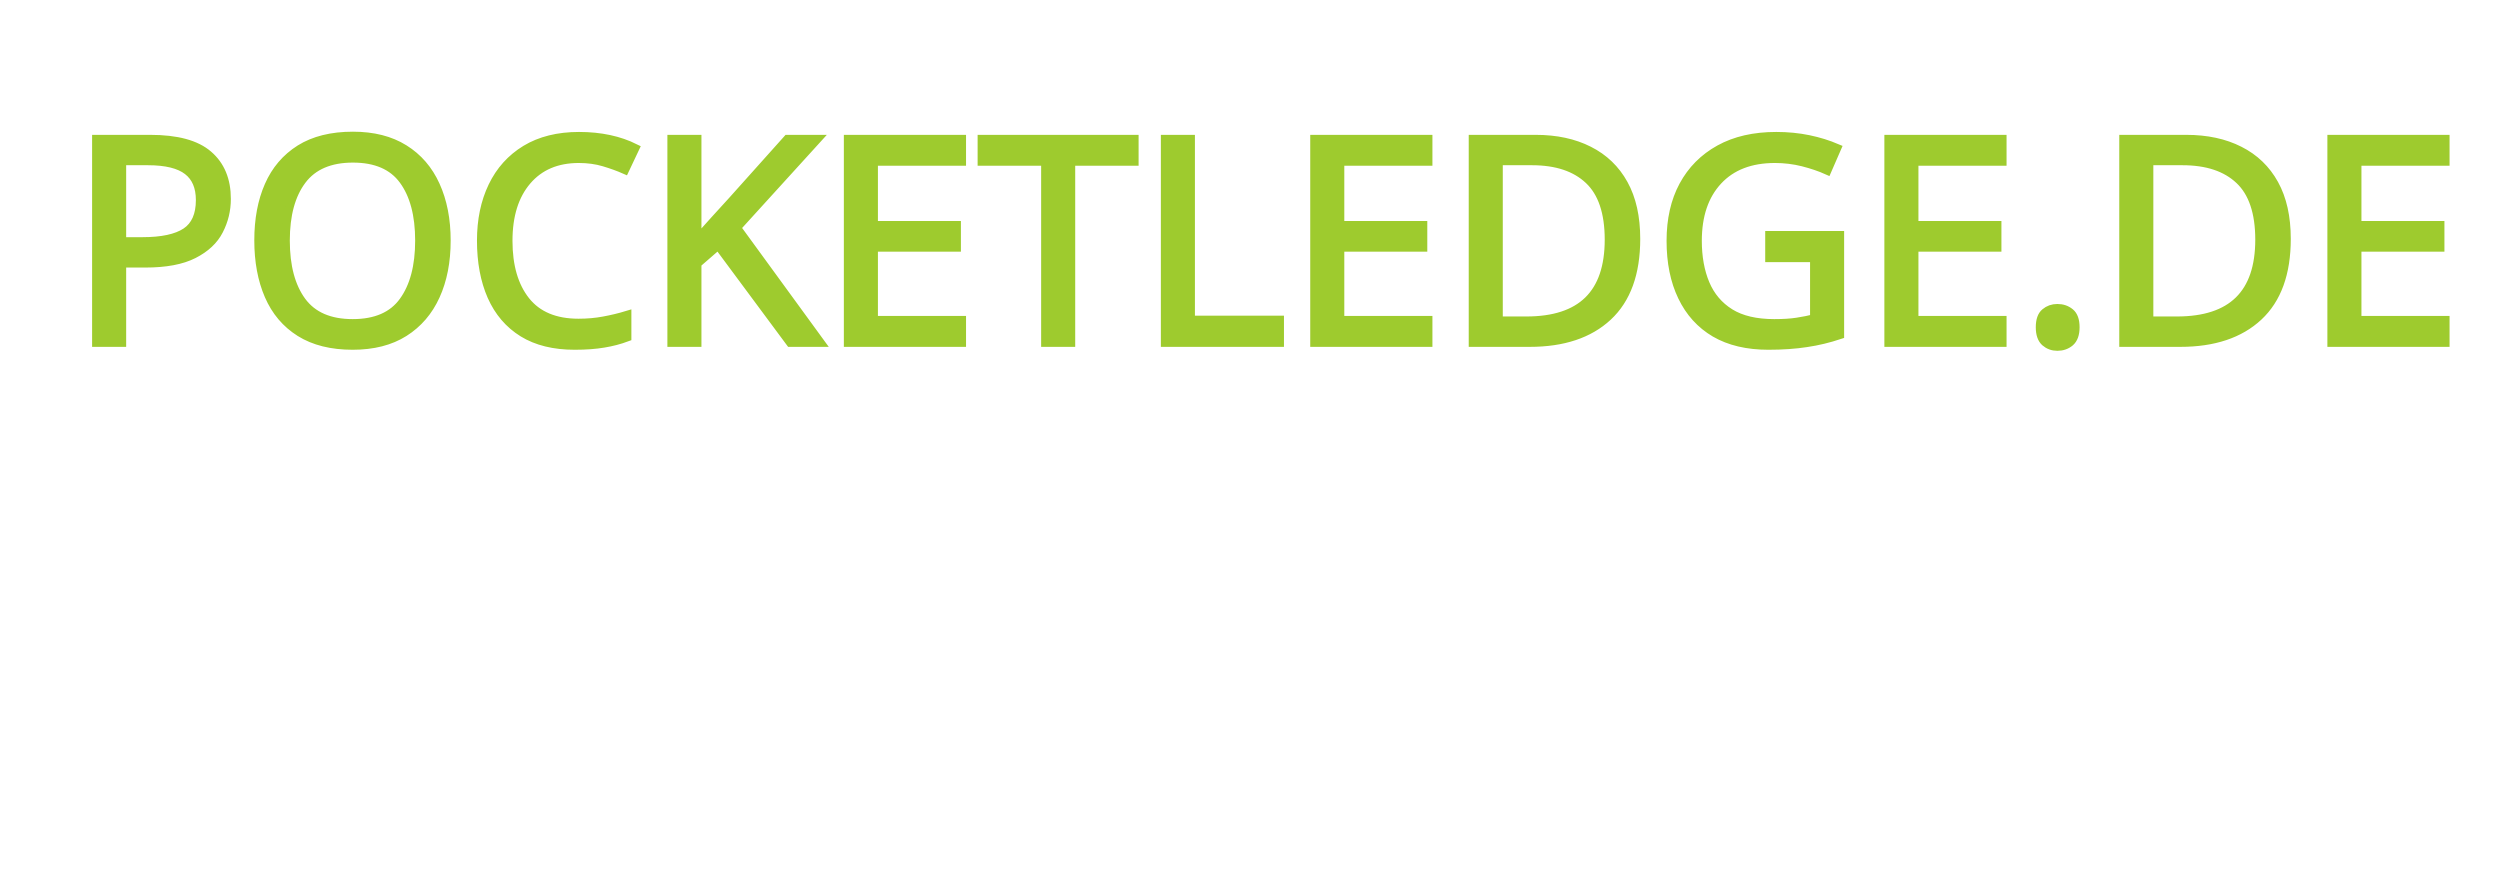
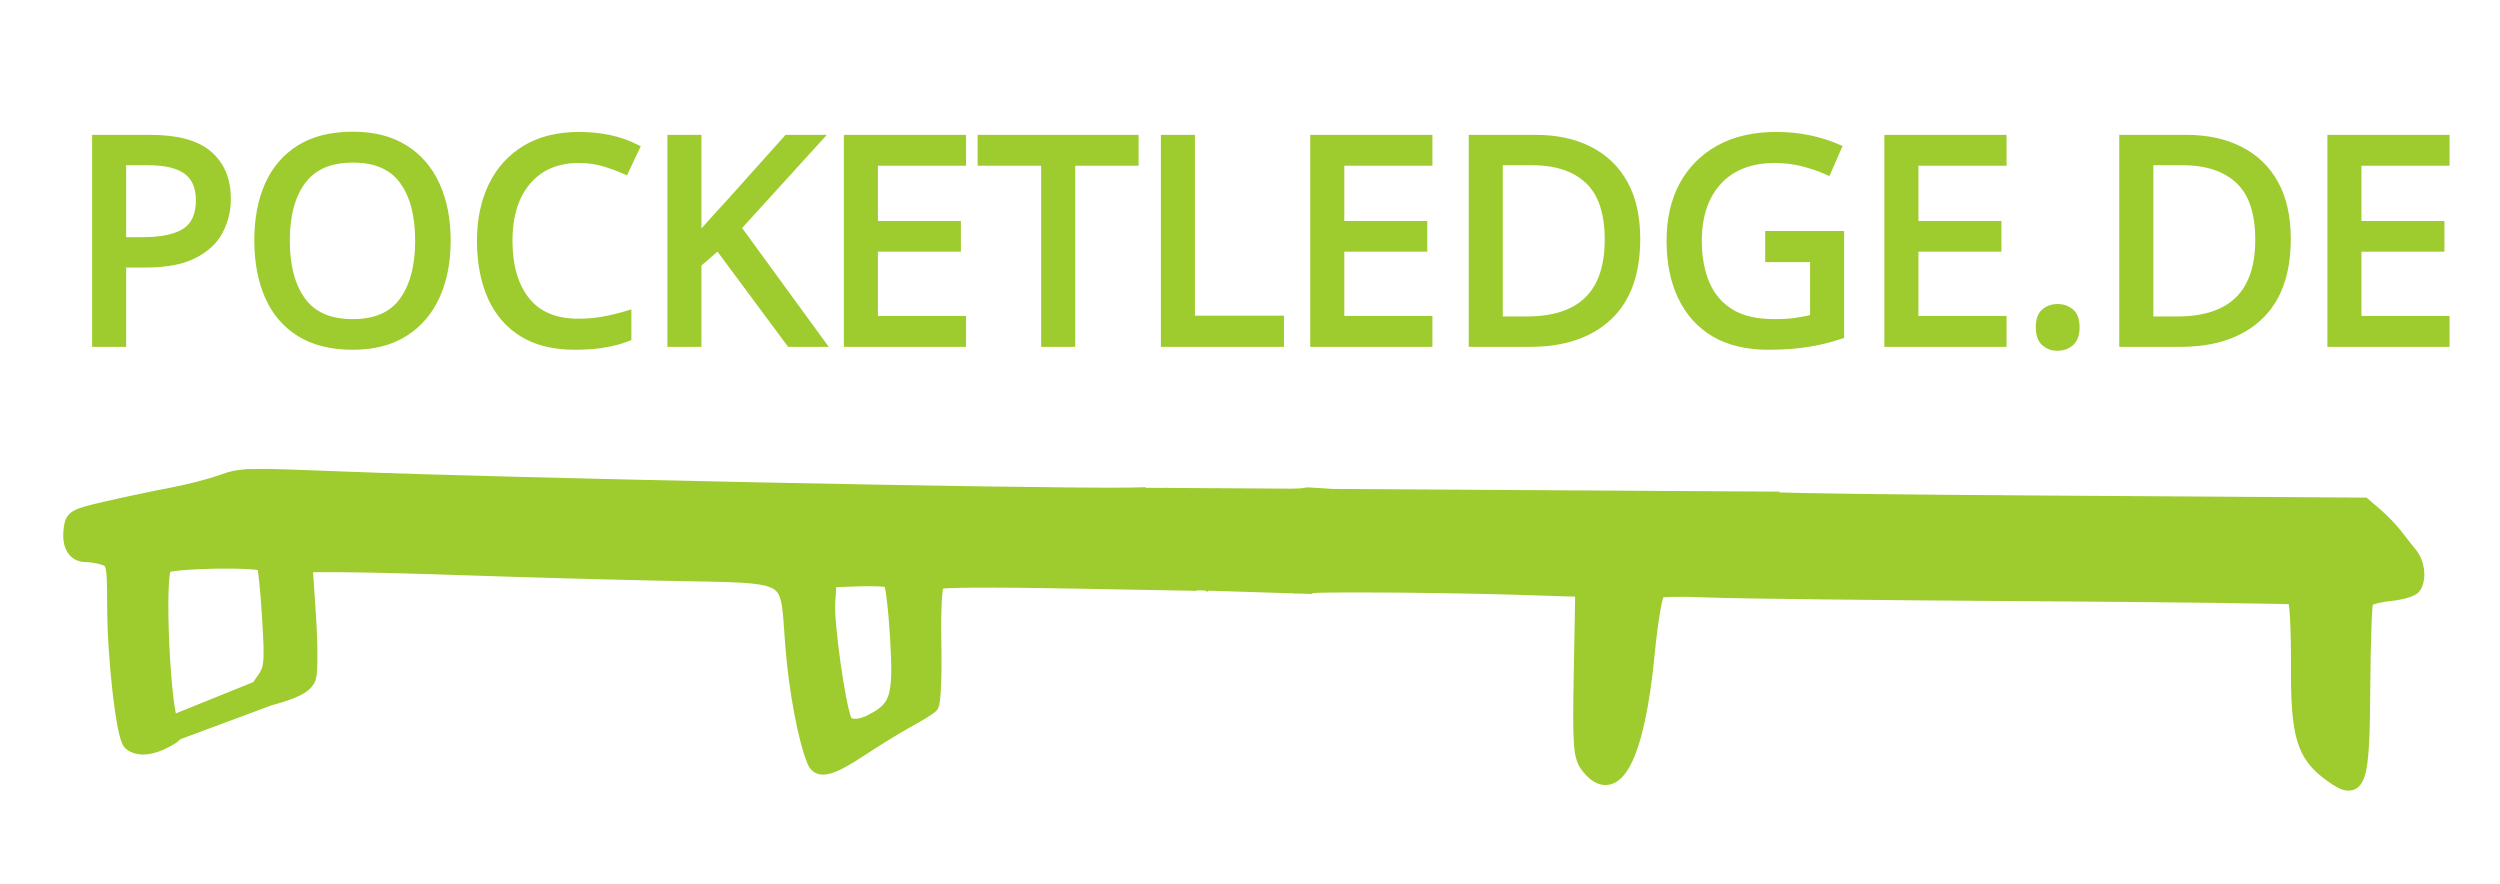
<svg xmlns="http://www.w3.org/2000/svg" width="297mm" height="105mm" viewBox="0 0 297 105" version="1.1" id="svg1">
  <defs id="defs1" />
  <g id="layer1">
    <text xml:space="preserve" style="font-size:33.867px;font-family:'Gloria Hallelujah';-inkscape-font-specification:'Gloria Hallelujah';fill:#9ecb2e;stroke:#9ecb2e;stroke-width:1;fill-opacity:1" x="8.16" y="40.709" id="text1">
      <tspan id="tspan1" style="font-size:33.867px;stroke-width:1;fill:#9ecb2e;fill-opacity:1" x="8.16" y="40.709">POCKETLEDGE.DE</tspan>
    </text>
+     <path id="path50" style="fill:#9ecb2e;fill-opacity:1;stroke:#9ecb2e;stroke-width:1.829;stroke-opacity:1" d="m 17.991,88.121 16.757,-6.229 z M 139.654,69.133 155.944,69.649 140.527,68.745 Z m 1.22,-0.055 15.514,0.47 z m -7.959,-10.235 78.47,0.479 z m 1.286,0.632 76.614,0.64 z m 1.819,0.622 75.991,0.768 z m 4.468,8.49 15.318,0.185 z m 0.294,-0.054 14.81,0.199 z M 98.514,89.789 109.642,83.247 Z m -80.784,-2.126 15.003,-5.753 z m -0.575,-0.416 17.337,-7.002 z M 30.064,56.63 v 7.9e-4 7.89e-4 7.74e-4 c -1.911,0.047 -2.551,0.264 -3.766,0.695 -1.348,0.479 -4.025,1.165 -5.949,1.526 -1.924,0.36 -5.335,1.078 -7.58,1.596 -3.824,0.882 -4.094,1.022 -4.271,2.226 -0.294,2 0.336,3.182 1.696,3.182 0.656,0 1.702,0.187 2.322,0.416 1.025,0.378 1.127,0.885 1.127,5.564 0,6.315 1.081,15.728 1.884,16.409 0.867,0.736 2.417,0.614 4.151,-0.326 1.381,-0.748 1.45,-0.912 0.73,-1.707 -1.078,-1.19 -1.856,-18.186 -0.87,-19.004 0.75,-0.623 11.3,-0.806 11.839,-0.206 0.17,0.189 0.472,3.054 0.672,6.368 0.341,5.645 0.284,6.131 -0.892,7.718 -0.69,0.932 -1.174,1.858 -1.075,2.058 0.099,0.2 1.521,-0.064 3.161,-0.588 2.234,-0.714 3.084,-1.232 3.387,-2.063 0.222,-0.61 0.222,-3.883 -0.005,-7.272 l -0.41,-6.163 4.312,0.002 c 2.371,0.001 9.166,0.171 15.099,0.378 5.933,0.207 16.508,0.498 23.499,0.646 15.655,0.331 14.373,-0.394 15.074,8.535 0.424,5.398 1.536,11.297 2.608,13.833 0.504,1.193 1.968,0.791 5.388,-1.478 1.807,-1.199 4.333,-2.751 5.613,-3.447 1.28,-0.697 2.535,-1.477 2.789,-1.735 0.254,-0.258 0.398,-3.585 0.321,-7.394 -0.081,-4.016 0.095,-7.083 0.418,-7.302 0.34,-0.23 6.478,-0.269 15.72,-0.099 l 14.831,0.271 c 0.114,-0.067 0.284,-0.121 0.51,-0.143 0.133,-0.012 0.267,-0.02 0.401,-0.028 0.043,-0.003 0.084,-0.005 0.123,-0.005 0.224,0.002 0.387,0.049 0.487,0.117 0.101,-0.063 0.236,-0.117 0.451,-0.136 0.32,-0.028 0.644,-0.036 0.966,-0.045 0.284,-0.008 0.568,-0.011 0.853,-0.014 0.274,-0.002 0.548,-0.003 0.822,-0.003 0.135,0.006 0.273,-0.005 0.409,-0.003 0.045,8.2e-4 0.091,0.003 0.136,0.008 0.164,0.017 0.253,0.04 0.405,0.072 0.919,0.153 1.863,0.223 2.8,0.299 0.7,0.057 1.402,0.107 2.108,0.101 0.027,-6.07e-4 0.055,-0.002 0.082,-0.003 0.03,-0.134 0.223,-0.254 0.566,-0.262 0.051,-0.001 0.105,0.002 0.162,0.005 0.164,0.012 0.081,0.005 0.248,0.021 0.139,0.02 0.277,0.045 0.418,0.059 0.353,0.034 0.542,0.15 0.588,0.273 1.543,-0.077 3.563,-0.117 7.22,-0.116 5.349,8.05e-4 13.482,0.12 18.072,0.264 l 8.345,0.263 -0.181,9.876 c -0.162,8.849 -0.074,10.012 0.854,11.182 3.109,3.919 5.754,-1.181 6.927,-13.353 0.397,-4.122 0.966,-7.367 1.323,-7.551 0.345,-0.177 2.989,-0.218 5.875,-0.086 2.886,0.13 19.654,0.327 37.261,0.437 17.607,0.11 32.236,0.296 32.509,0.412 0.273,0.116 0.476,3.688 0.452,7.937 -0.049,8.559 0.619,10.8 3.928,13.179 3.23,2.322 3.598,1.247 3.673,-10.741 0.032,-5.176 0.199,-9.663 0.37,-9.971 0.171,-0.308 1.452,-0.677 2.845,-0.821 1.463,-0.151 2.678,-0.522 2.877,-0.878 0.584,-1.048 0.364,-2.712 -0.498,-3.763 -0.453,-0.552 -1.237,-1.546 -1.742,-2.209 -0.505,-0.663 -1.55,-1.747 -2.32,-2.41 l -1.4,-1.205 -37.812,-0.245 c -18.994,-0.123 -27.951,-0.239 -34.256,-0.433 -0.247,0.449 -0.941,0.876 -2.158,1.08 -0.152,0.026 -0.305,0.051 -0.458,0.077 -0.735,0.099 -1.471,0.217 -2.225,0.202 -1.641,-0.032 -2.547,-0.559 -2.72,-1.126 -0.313,-0.008 -0.625,-0.022 -0.938,-0.027 -2.653,-0.029 -5.306,-0.026 -7.958,-0.029 -0.24,-0.002 -0.481,9.26e-4 -0.721,0 -0.801,0.07 -1.598,0.16 -2.405,0.19 -1.573,0.039 -3.143,0.019 -4.711,-0.082 -1.413,-0.092 -2.824,-0.206 -4.242,-0.255 -0.527,-0.037 -1.046,-0.108 -1.571,-0.157 -0.417,0.189 -0.987,0.326 -1.716,0.37 -0.363,0.022 -0.178,0.011 -0.551,0.036 -0.67,0.051 -1.341,0.116 -2.017,0.097 -0.795,-0.022 -1.417,-0.16 -1.867,-0.362 -0.885,0.108 -1.771,0.211 -2.673,0.216 -1.247,0.02 -2.496,-0.014 -3.735,-0.112 -0.825,-0.08 -1.645,-0.185 -2.447,-0.34 -0.067,-0.014 -0.131,-0.028 -0.196,-0.042 -0.385,0.082 -0.817,0.137 -1.353,0.121 -1.169,-0.036 -2.338,-0.083 -3.497,-0.194 -0.939,-0.076 -1.882,-0.109 -2.822,-0.178 -0.14,-0.009 -0.279,-0.015 -0.419,-0.02 -0.288,0.059 -0.6,0.105 -0.966,0.121 -0.979,0.042 -1.958,0.053 -2.938,0.079 -1.544,0.051 -3.085,0.14 -4.631,0.17 h -4.007 -2.322 c -0.674,0 -1.177,-0.106 -1.602,-0.247 -0.03,-0.006 -0.05,-0.009 -0.099,-0.017 -0.065,-0.014 -0.128,-0.029 -0.192,-0.044 -0.173,0.064 -0.395,0.099 -0.661,0.093 -0.11,0.026 -0.178,0.069 -0.311,0.085 -0.169,0.02 -0.338,0.042 -0.503,0.074 -0.86,0.167 -1.429,-0.032 -1.583,-0.322 -0.504,0.012 -0.786,0.029 -1.476,0.035 -12.273,0.113 -73.451,-1.136 -92.595,-1.89 -6.3,-0.248 -9.483,-0.372 -11.394,-0.326 z m 71.858,12.117 c 1.891,-0.067 3.643,0.023 3.894,0.201 0.251,0.178 0.628,3.239 0.838,6.804 0.413,6.999 0.048,8.273 -2.839,9.876 v -7.89e-4 c -1.612,0.896 -3.129,0.906 -3.523,0.009 -0.754,-1.707 -2.141,-11.504 -1.983,-14.008 l 0.174,-2.759 z" />
  </g>
+   <g id="layer2" />
</svg>
